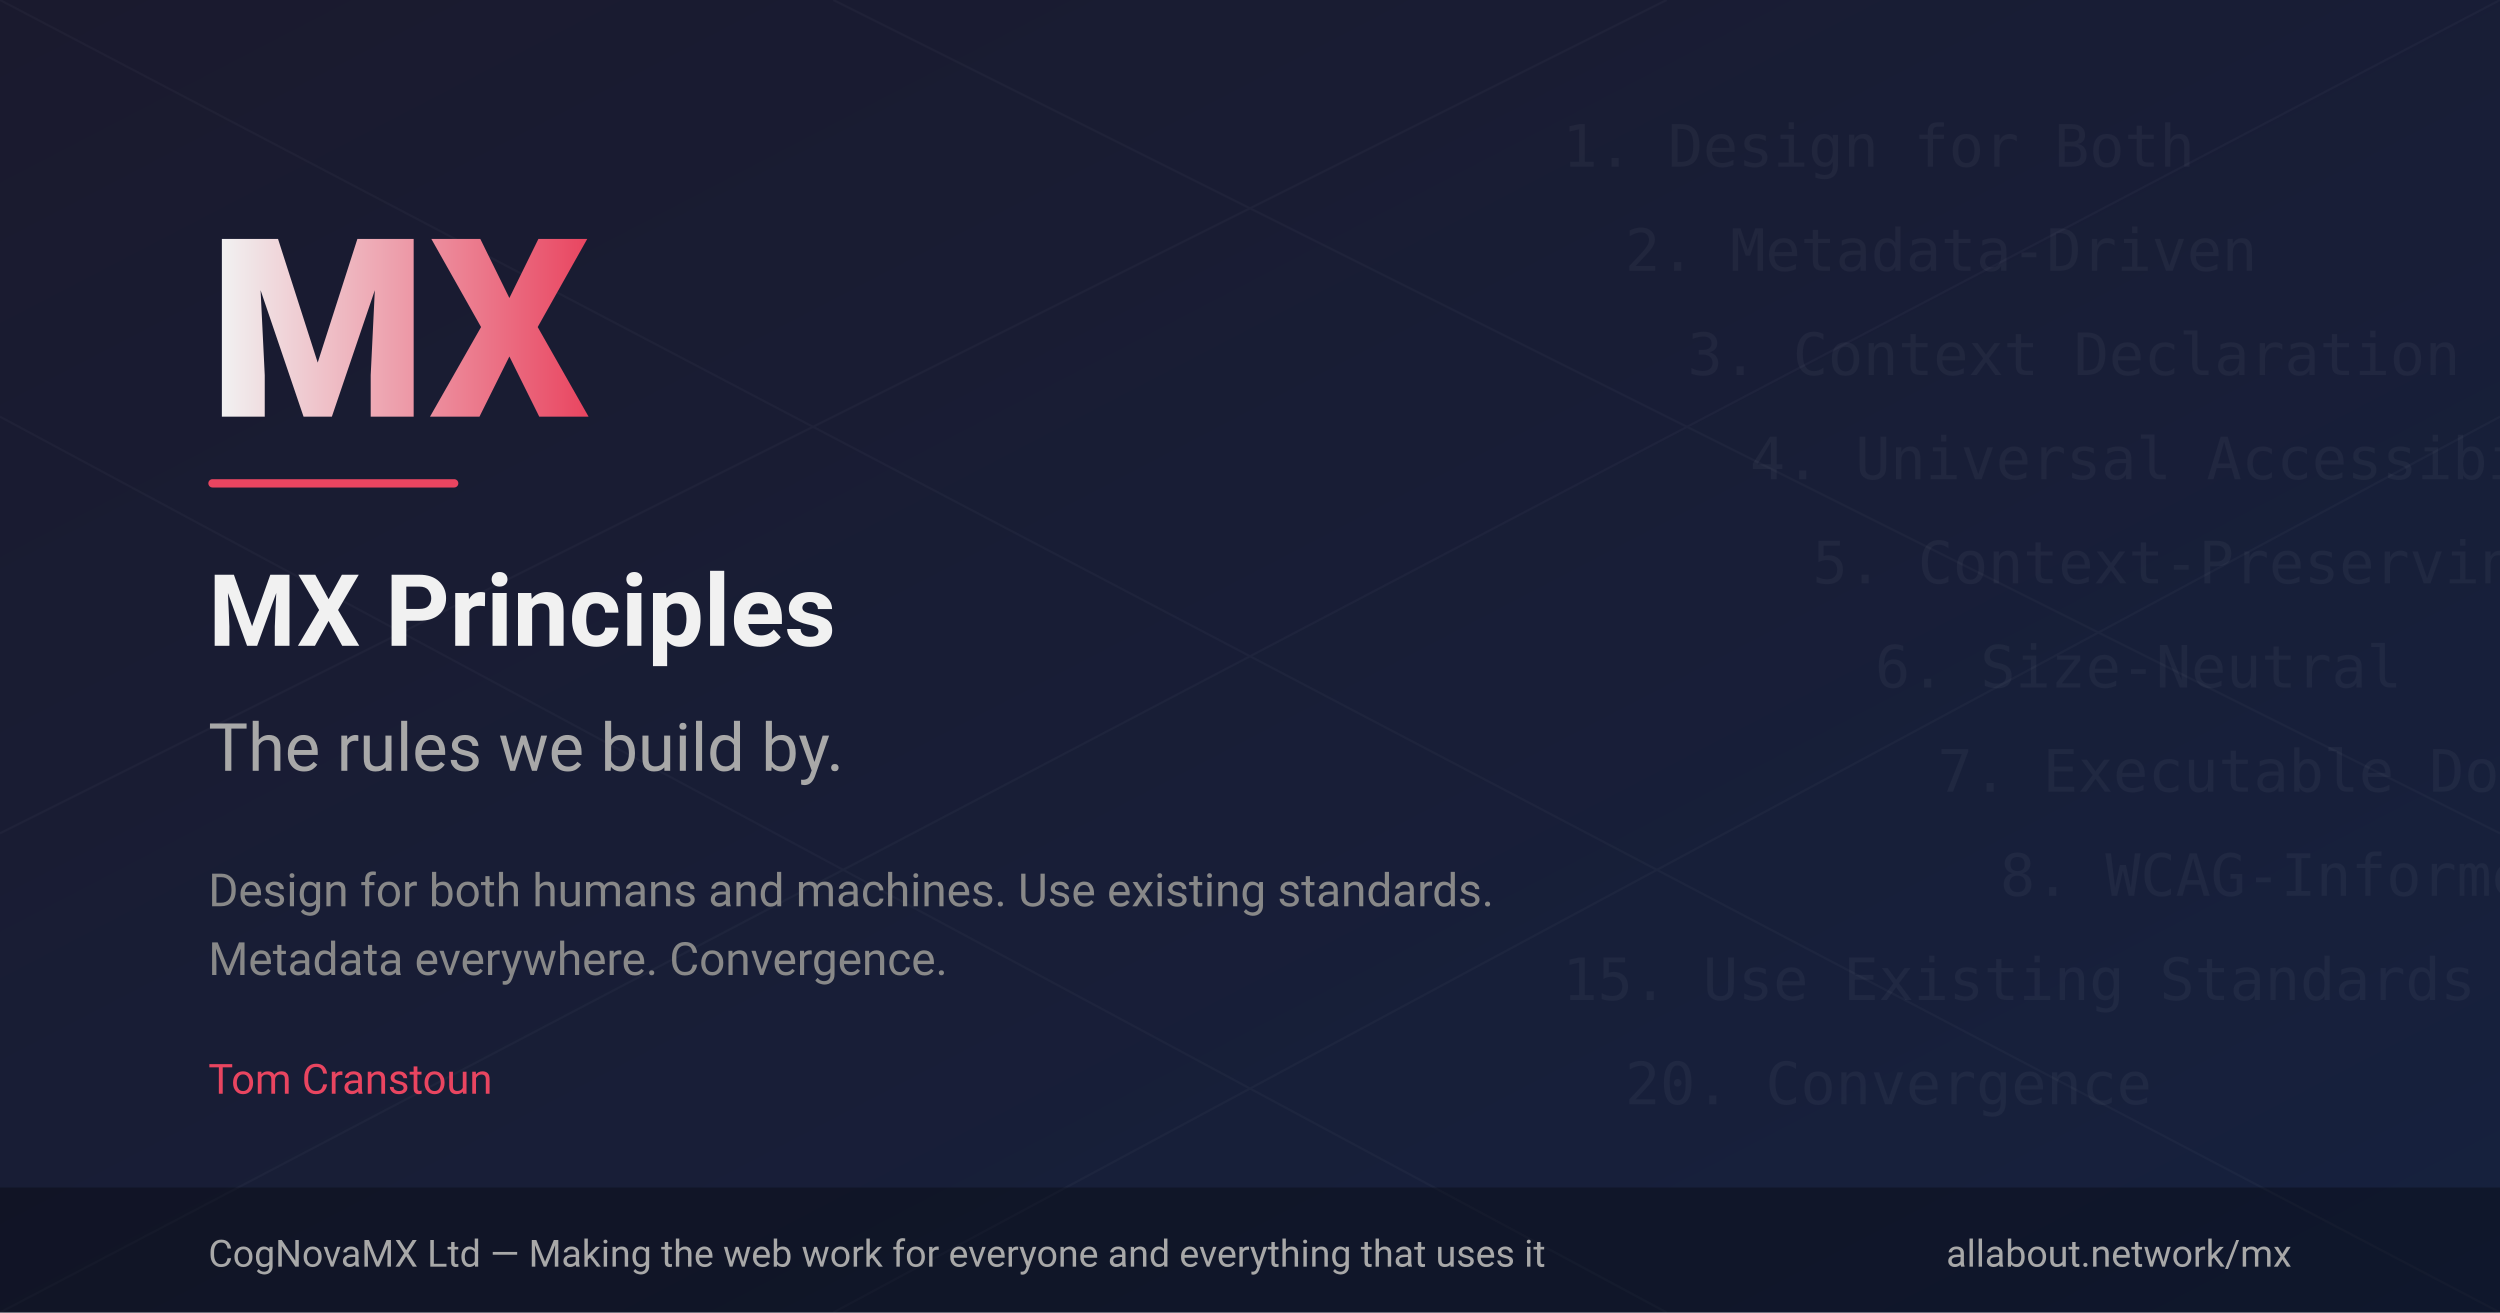
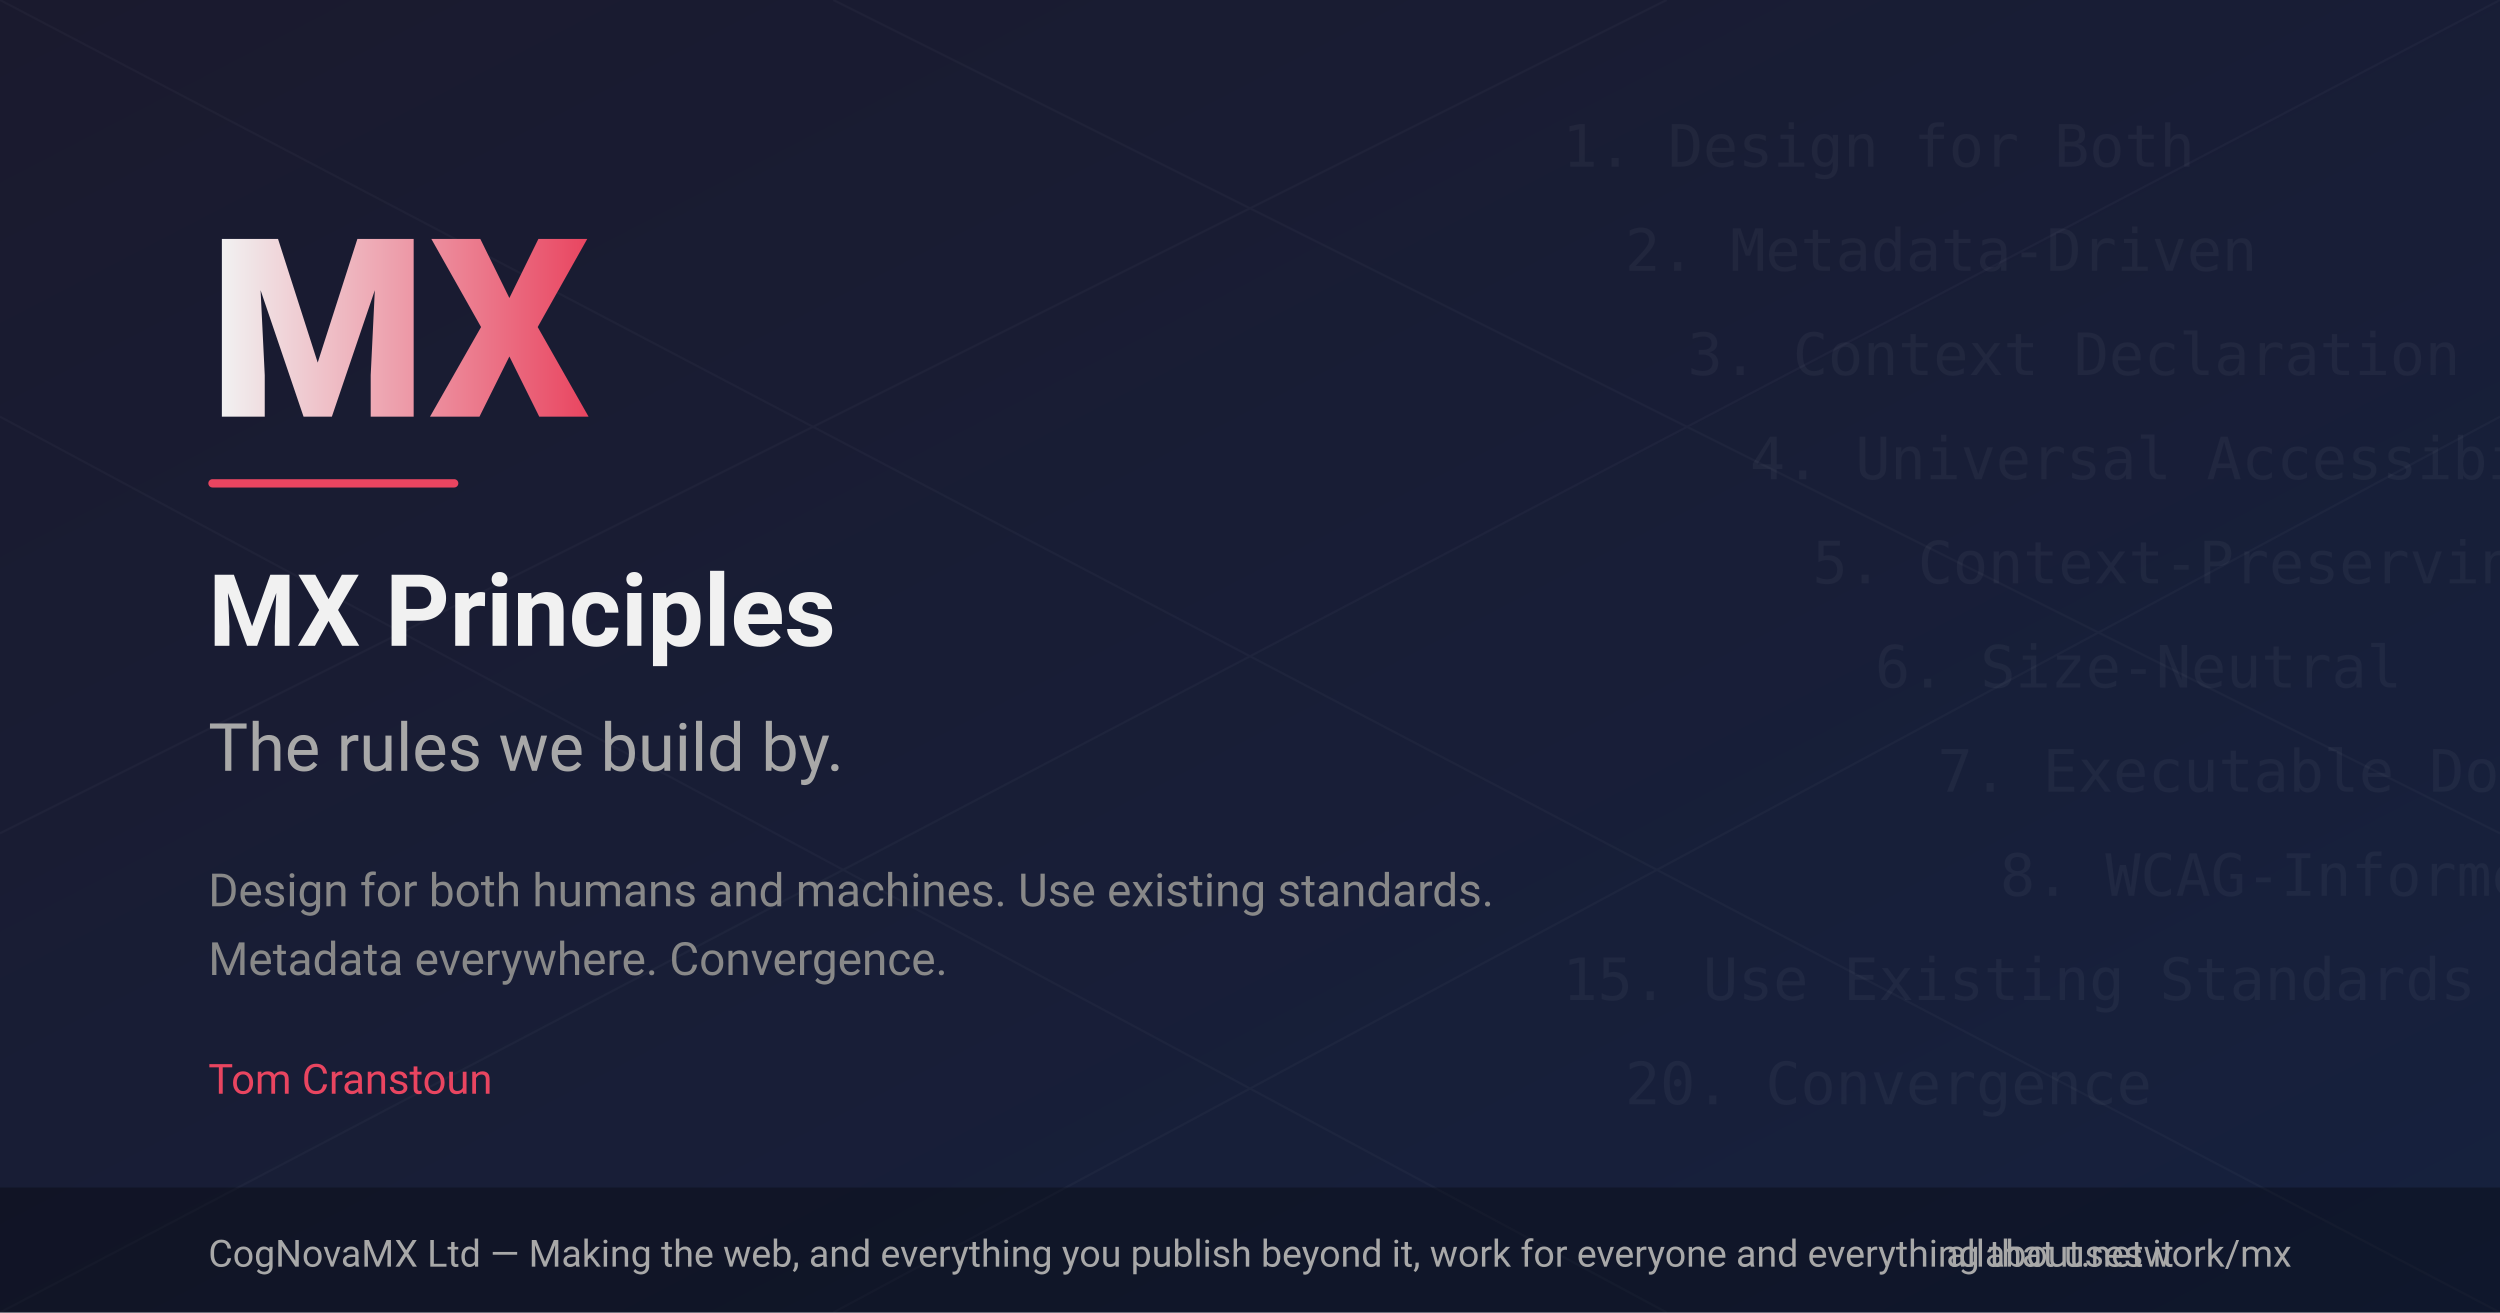
<svg xmlns="http://www.w3.org/2000/svg" width="1200" height="630" viewBox="0 0 1200 630">
  <defs>
    <linearGradient id="bg" x1="0%" y1="0%" x2="100%" y2="100%">
      <stop offset="0%" style="stop-color:#1a1a2e" />
      <stop offset="100%" style="stop-color:#16213e" />
    </linearGradient>
    <linearGradient id="accent" x1="0%" y1="0%" x2="100%" y2="0%">
      <stop offset="0%" style="stop-color:#f1f1f1" />
      <stop offset="100%" style="stop-color:#e94560" />
    </linearGradient>
  </defs>
  <rect width="1200" height="630" fill="url(#bg)" />
  <g opacity="0.03">
    <line x1="0" y1="0" x2="1200" y2="630" stroke="#fff" stroke-width="1" />
    <line x1="400" y1="0" x2="1200" y2="400" stroke="#fff" stroke-width="1" />
    <line x1="0" y1="200" x2="800" y2="630" stroke="#fff" stroke-width="1" />
    <line x1="1200" y1="0" x2="0" y2="630" stroke="#fff" stroke-width="1" />
    <line x1="800" y1="0" x2="0" y2="400" stroke="#fff" stroke-width="1" />
    <line x1="1200" y1="200" x2="400" y2="630" stroke="#fff" stroke-width="1" />
  </g>
  <g opacity="0.04" font-family="monospace" font-size="28" fill="#fff">
    <text x="750" y="80">1. Design for Both</text>
    <text x="780" y="130">2. Metadata-Driven</text>
    <text x="810" y="180">3. Context Declaration</text>
    <text x="840" y="230">4. Universal Accessibility</text>
    <text x="870" y="280">5. Context-Preserving</text>
    <text x="900" y="330">6. Size-Neutral</text>
    <text x="930" y="380">7. Executable Docs</text>
    <text x="960" y="430">8. WCAG-Informed</text>
    <text x="750" y="480">15. Use Existing Standards</text>
    <text x="780" y="530">20. Convergence</text>
  </g>
  <text x="100" y="200" font-family="-apple-system, BlinkMacSystemFont, 'Segoe UI', Roboto, sans-serif" font-size="120" font-weight="800" fill="url(#accent)">MX</text>
  <rect x="100" y="230" width="120" height="4" rx="2" fill="#e94560" />
  <text x="100" y="310" font-family="-apple-system, BlinkMacSystemFont, 'Segoe UI', Roboto, sans-serif" font-size="48" font-weight="700" fill="#f1f1f1">MX Principles</text>
  <text x="100" y="370" font-family="-apple-system, BlinkMacSystemFont, 'Segoe UI', Roboto, sans-serif" font-size="32" font-weight="400" fill="#a8a8a8">The rules we build by.</text>
  <text x="100" y="435" font-family="-apple-system, BlinkMacSystemFont, 'Segoe UI', Roboto, sans-serif" font-size="22" fill="#888">Design for both humans and machines. Use existing standards.</text>
  <text x="100" y="468" font-family="-apple-system, BlinkMacSystemFont, 'Segoe UI', Roboto, sans-serif" font-size="22" fill="#888">Metadata everywhere. Convergence.</text>
  <text x="100" y="525" font-family="-apple-system, BlinkMacSystemFont, 'Segoe UI', Roboto, sans-serif" font-size="20" fill="#e94560">Tom Cranstoun</text>
  <rect x="0" y="570" width="1200" height="60" fill="rgba(0,0,0,0.3)" />
-   <text x="100" y="608" font-family="-apple-system, BlinkMacSystemFont, 'Segoe UI', Roboto, sans-serif" font-size="18" fill="#a8a8a8">CogNovaMX Ltd — Making the web work for everyone and everything that uses it</text>
+   <text x="100" y="608" font-family="-apple-system, BlinkMacSystemFont, 'Segoe UI', Roboto, sans-serif" font-size="18" fill="#a8a8a8">CogNovaMX Ltd — Making the web, and everything you publish beyond it, work for everyone and everything that uses it</text>
  <text x="1100" y="608" font-family="-apple-system, BlinkMacSystemFont, 'Segoe UI', Roboto, sans-serif" font-size="18" fill="#a8a8a8" text-anchor="end">allabout.network/mx</text>
</svg>
